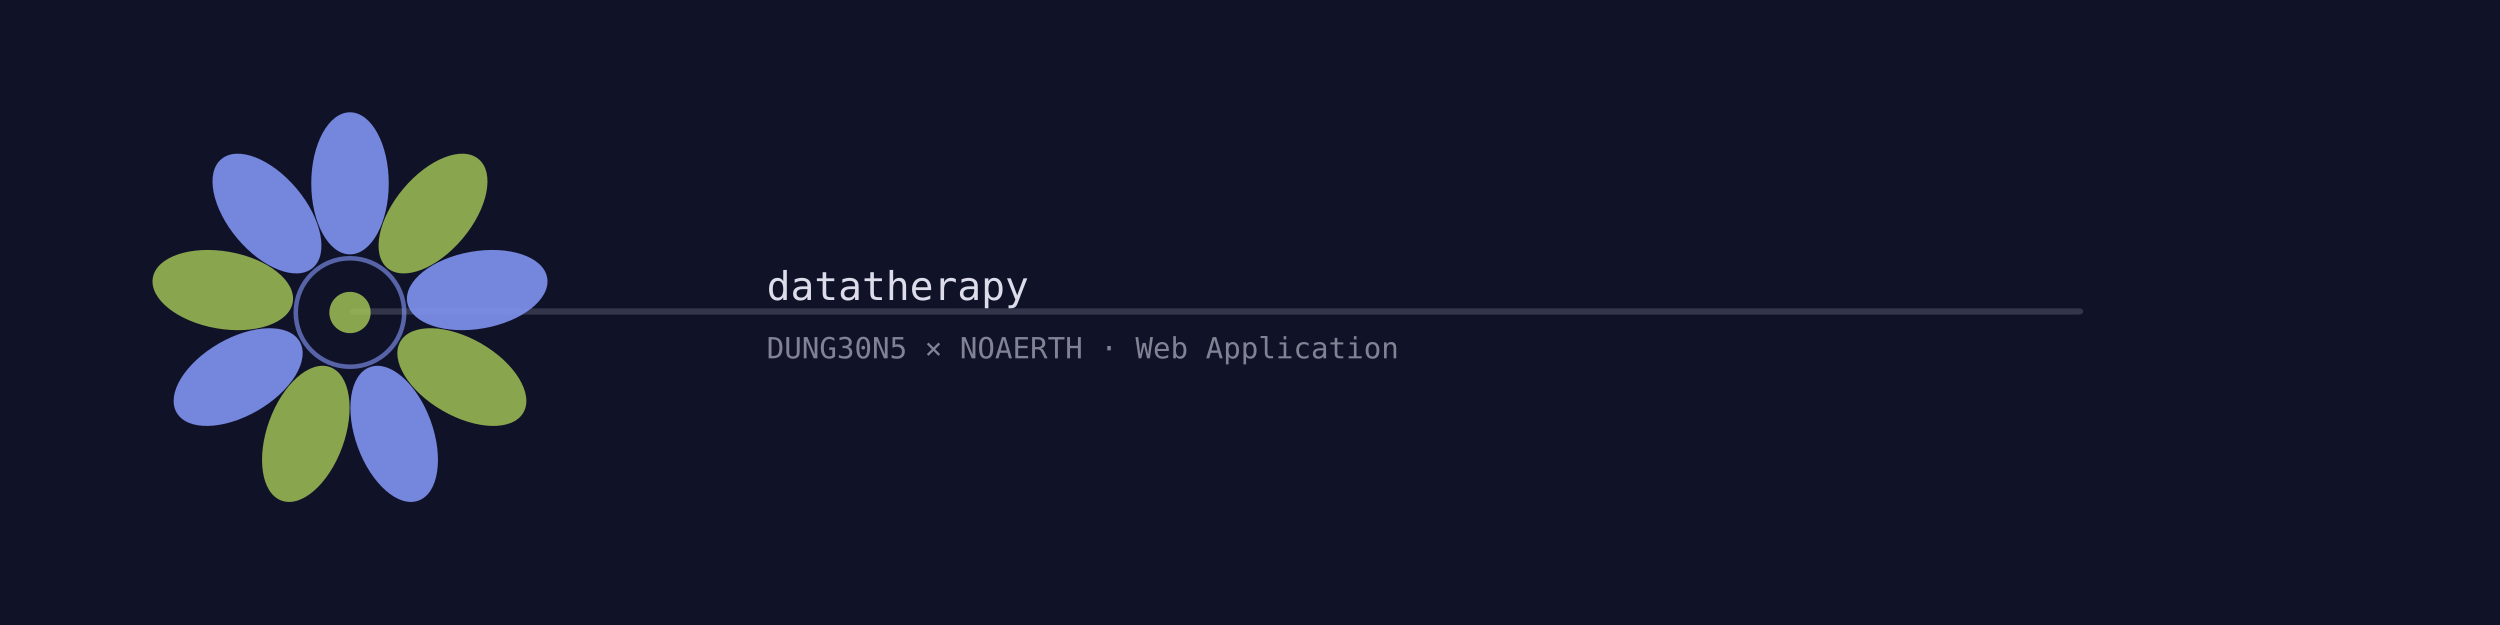
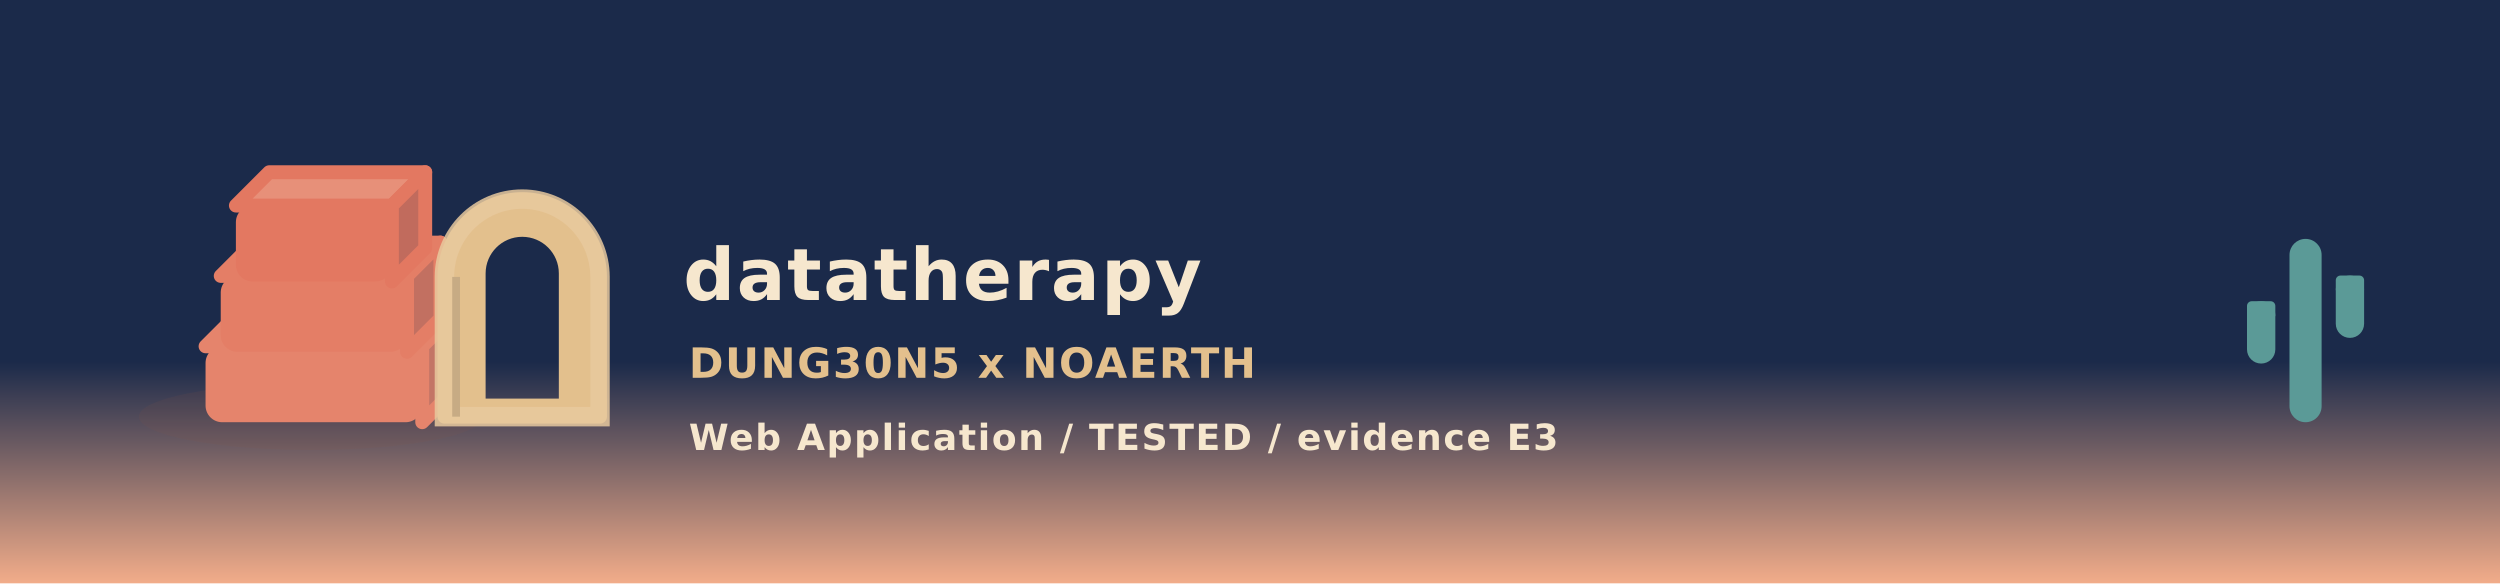
- <svg xmlns="http://www.w3.org/2000/svg" viewBox="0 0 1200 300" width="1200" height="300" role="img" aria-label="datatherapy identity object">
-   <rect width="1200" height="300" fill="#101228" />
-   <defs>
-     <linearGradient id="gft" x1="0" y1="0" x2="1" y2="1">
-       <stop offset="0%" stop-color="#8093f1" />
-       <stop offset="100%" stop-color="#a7c957" />
-     </linearGradient>
-   </defs>
-   <rect x="168.00" y="148.00" width="832.00" height="3.00" rx="2.00" fill="rgba(242,242,255,0.160)" opacity="1.00" />
-   <g>
-     <ellipse cx="168.00" cy="88.00" rx="18.60" ry="34.10" fill="rgba(128,147,241,0.900)" opacity="1.00" transform="rotate(0.0 168.00 88.00)" />
-     <ellipse cx="207.85" cy="102.51" rx="18.60" ry="34.10" fill="rgba(167,201,87,0.800)" opacity="1.00" transform="rotate(40.0 207.85 102.51)" />
-     <ellipse cx="229.06" cy="139.23" rx="18.60" ry="34.10" fill="rgba(128,147,241,0.900)" opacity="1.00" transform="rotate(80.0 229.06 139.23)" />
-     <ellipse cx="221.69" cy="181.00" rx="18.60" ry="34.10" fill="rgba(167,201,87,0.800)" opacity="1.00" transform="rotate(120.0 221.69 181.00)" />
-     <ellipse cx="189.21" cy="208.26" rx="18.60" ry="34.10" fill="rgba(128,147,241,0.900)" opacity="1.00" transform="rotate(160.0 189.21 208.26)" />
-     <ellipse cx="146.79" cy="208.26" rx="18.60" ry="34.10" fill="rgba(167,201,87,0.800)" opacity="1.00" transform="rotate(200.0 146.79 208.26)" />
-     <ellipse cx="114.31" cy="181.00" rx="18.60" ry="34.10" fill="rgba(128,147,241,0.900)" opacity="1.00" transform="rotate(240.0 114.31 181.00)" />
-     <ellipse cx="106.94" cy="139.23" rx="18.60" ry="34.10" fill="rgba(167,201,87,0.800)" opacity="1.00" transform="rotate(280.0 106.94 139.23)" />
-     <ellipse cx="128.15" cy="102.51" rx="18.60" ry="34.10" fill="rgba(128,147,241,0.900)" opacity="1.00" transform="rotate(320.0 128.15 102.51)" />
-     <circle cx="168.00" cy="150.00" r="26.04" fill="none" stroke="rgba(128,147,241,0.900)" stroke-width="2.17" opacity="0.70" />
-     <circle cx="168.00" cy="150.00" r="9.92" fill="rgba(167,201,87,0.800)" opacity="1.00" />
-   </g>
-   <text x="368" y="144" font-family="ui-monospace,Menlo,monospace" font-size="19" fill="rgba(242,242,255,0.900)">datatherapy</text>
-   <text x="368" y="172" font-family="ui-monospace,Menlo,monospace" font-size="14" fill="rgba(242,242,255,0.500)">DUNG30N5 × NOAERTH · Web Application</text>
+ <svg xmlns="http://www.w3.org/2000/svg" width="900" height="210" viewBox="0 0 900 210" role="img" aria-label="datatherapy - identity object">
+   <linearGradient id="skyf" x1="0" y1="0" x2="0" y2="1">
+     <stop offset="0" stop-color="#1b2a4a" />
+     <stop offset="0.62" stop-color="#1b2a4a" />
+     <stop offset="1" stop-color="#f3ad8a" />
+   </linearGradient>
+   <rect width="900" height="210" fill="url(#skyf)" />
+   <rect x="0" y="352" width="900" height="-142" fill="#e3c08d" />
+   <rect x="0" y="352" width="900" height="3" fill="#e6c596" />
+   <ellipse cx="112" cy="150" rx="62" ry="12" fill="rgba(138,90,68,0.11)" />
+   <path d="M74,124.67 L152,124.67 L164,112.67 L86,112.67 Z" fill="#e99a82" stroke="#e5846c" stroke-width="5" stroke-linejoin="round" />
+   <path d="M152,124.67 L164,112.67 L164,140 L152,152 Z" fill="#c37566" stroke="#e5846c" stroke-width="5" stroke-linejoin="round" />
+   <rect x="74" y="124.67" width="78" height="27.33" rx="6" fill="#e5846c" />
+   <path d="M79.46,99.33 L146.54,99.33 L158.54,87.33 L91.46,87.33 Z" fill="#e8957d" stroke="#e47e66" stroke-width="5" stroke-linejoin="round" />
+   <path d="M146.54,99.33 L158.54,87.33 L158.54,114.67 L146.54,126.67 Z" fill="#c27061" stroke="#e47e66" stroke-width="5" stroke-linejoin="round" />
+   <rect x="79.46" y="99.33" width="67.08" height="27.33" rx="6" fill="#e47e66" />
+   <path d="M84.92,74 L141.08,74 L153.08,62 L96.92,62 Z" fill="#e79079" stroke="#e37861" stroke-width="5" stroke-linejoin="round" />
+   <path d="M141.08,74 L153.08,62 L153.08,89.33 L141.08,101.33 Z" fill="#c16b5d" stroke="#e37861" stroke-width="5" stroke-linejoin="round" />
+   <rect x="84.92" y="74" width="56.16" height="27.33" rx="6" fill="#e37861" />
+   <path d="M160,150 L160,99.68 A28,28 0 0 1 216,99.68 L216,150 Z M172.32,146 L172.32,98.43 A15.68,15.68 0 0 1 203.68,98.43 L203.68,146 Z" fill="#e3c08d" fill-rule="evenodd" stroke="#e3c08d" stroke-width="5" stroke-linejoin="round" />
+   <path d="M160,150 L160,99.68 A28,28 0 0 1 216,99.68 L216,150 Z" fill="none" stroke="#e8c99d" stroke-width="7" stroke-linecap="round" opacity="0.85" />
+   <rect x="162.8" y="99.68" width="2.8" height="50.32" fill="#c7ab84" />
+   <text x="246" y="108" font-family="Verdana,DejaVu Sans,sans-serif" font-size="26" font-weight="700" letter-spacing="0.6" fill="#f6e7ce" text-anchor="start">datatherapy</text>
+   <text x="248" y="136" font-family="Verdana,DejaVu Sans,sans-serif" font-size="15" font-weight="700" letter-spacing="0.6" fill="#e3c08d" text-anchor="start">DUNG30N5 x NOAERTH</text>
+   <text x="248" y="162" font-family="Verdana,DejaVu Sans,sans-serif" font-size="13" font-weight="700" letter-spacing="0.6" fill="#f6e7ce" text-anchor="start">Web Application  /  TESTED  /  evidence E3</text>
+   <rect x="824.22" y="86" width="11.56" height="66" rx="5.78" fill="#5b9a97" />
+   <rect x="808.92" y="108.44" width="10.2" height="22.44" rx="5.1" fill="#5b9a97" />
+   <rect x="808.92" y="108.44" width="10.2" height="6.6" rx="1.7" fill="#5b9a97" />
+   <rect x="840.88" y="99.2" width="10.2" height="22.44" rx="5.1" fill="#5b9a97" />
+   <rect x="840.88" y="99.2" width="10.2" height="6.6" rx="1.7" fill="#5b9a97" />
</svg>
